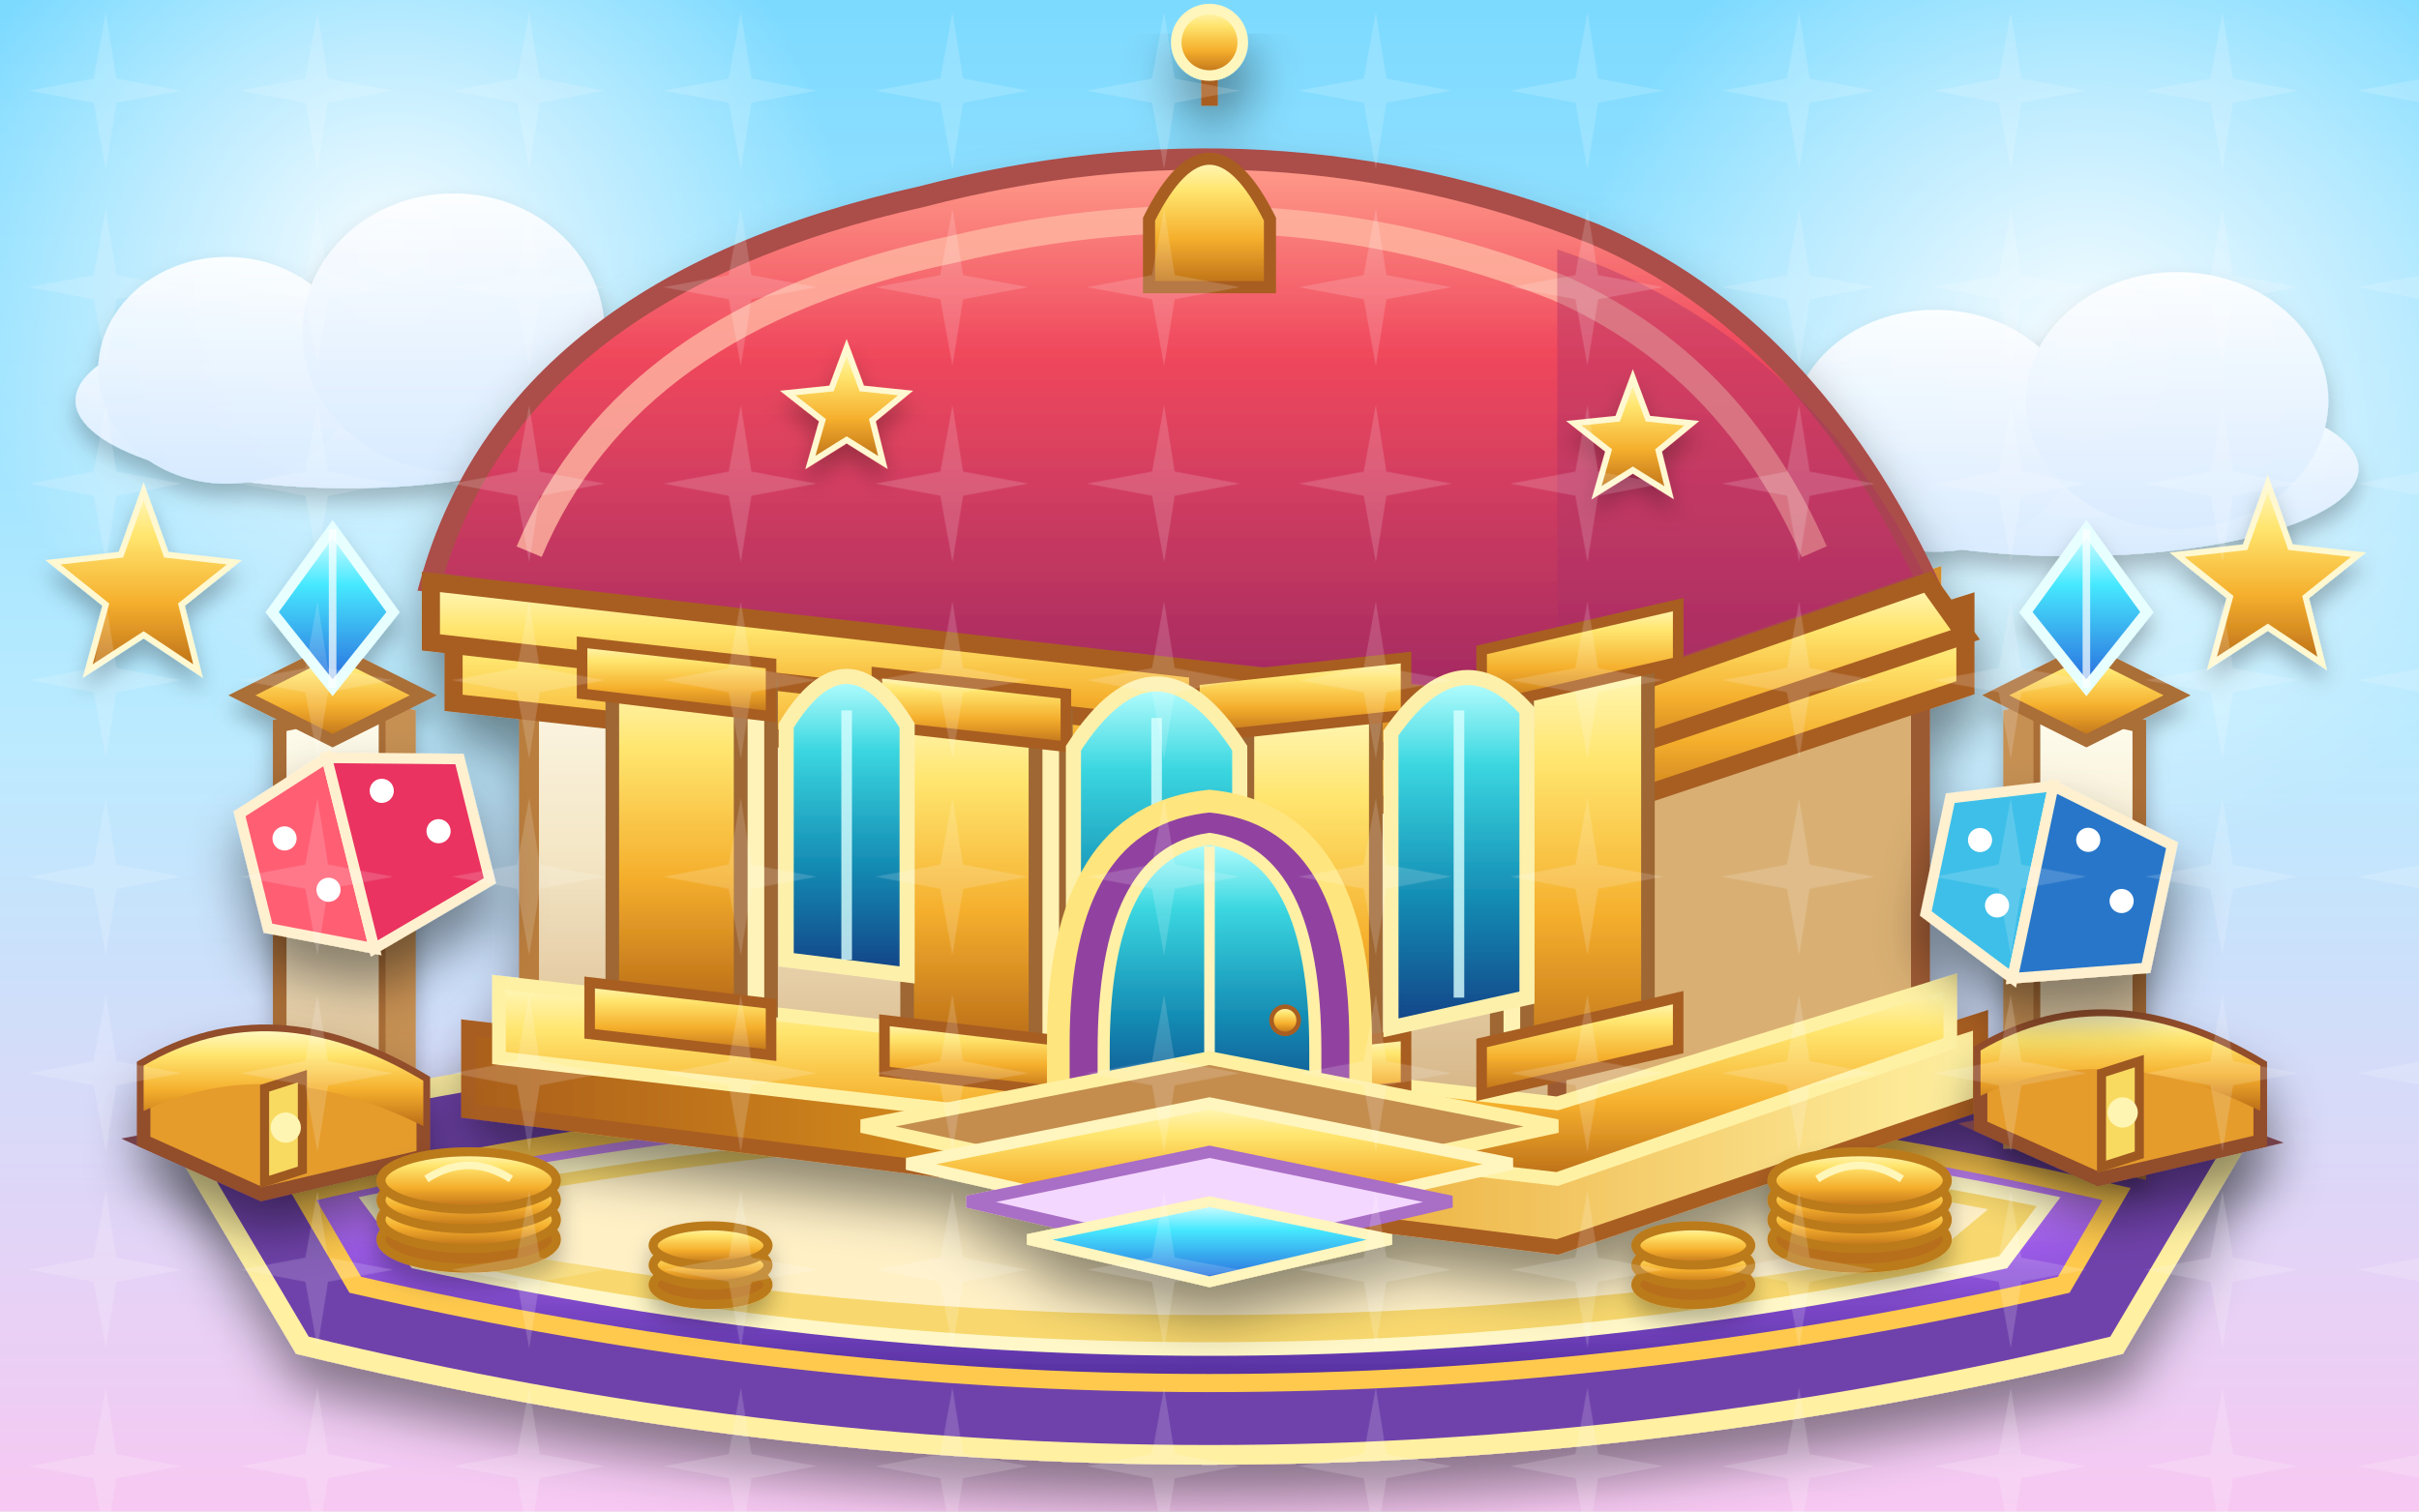
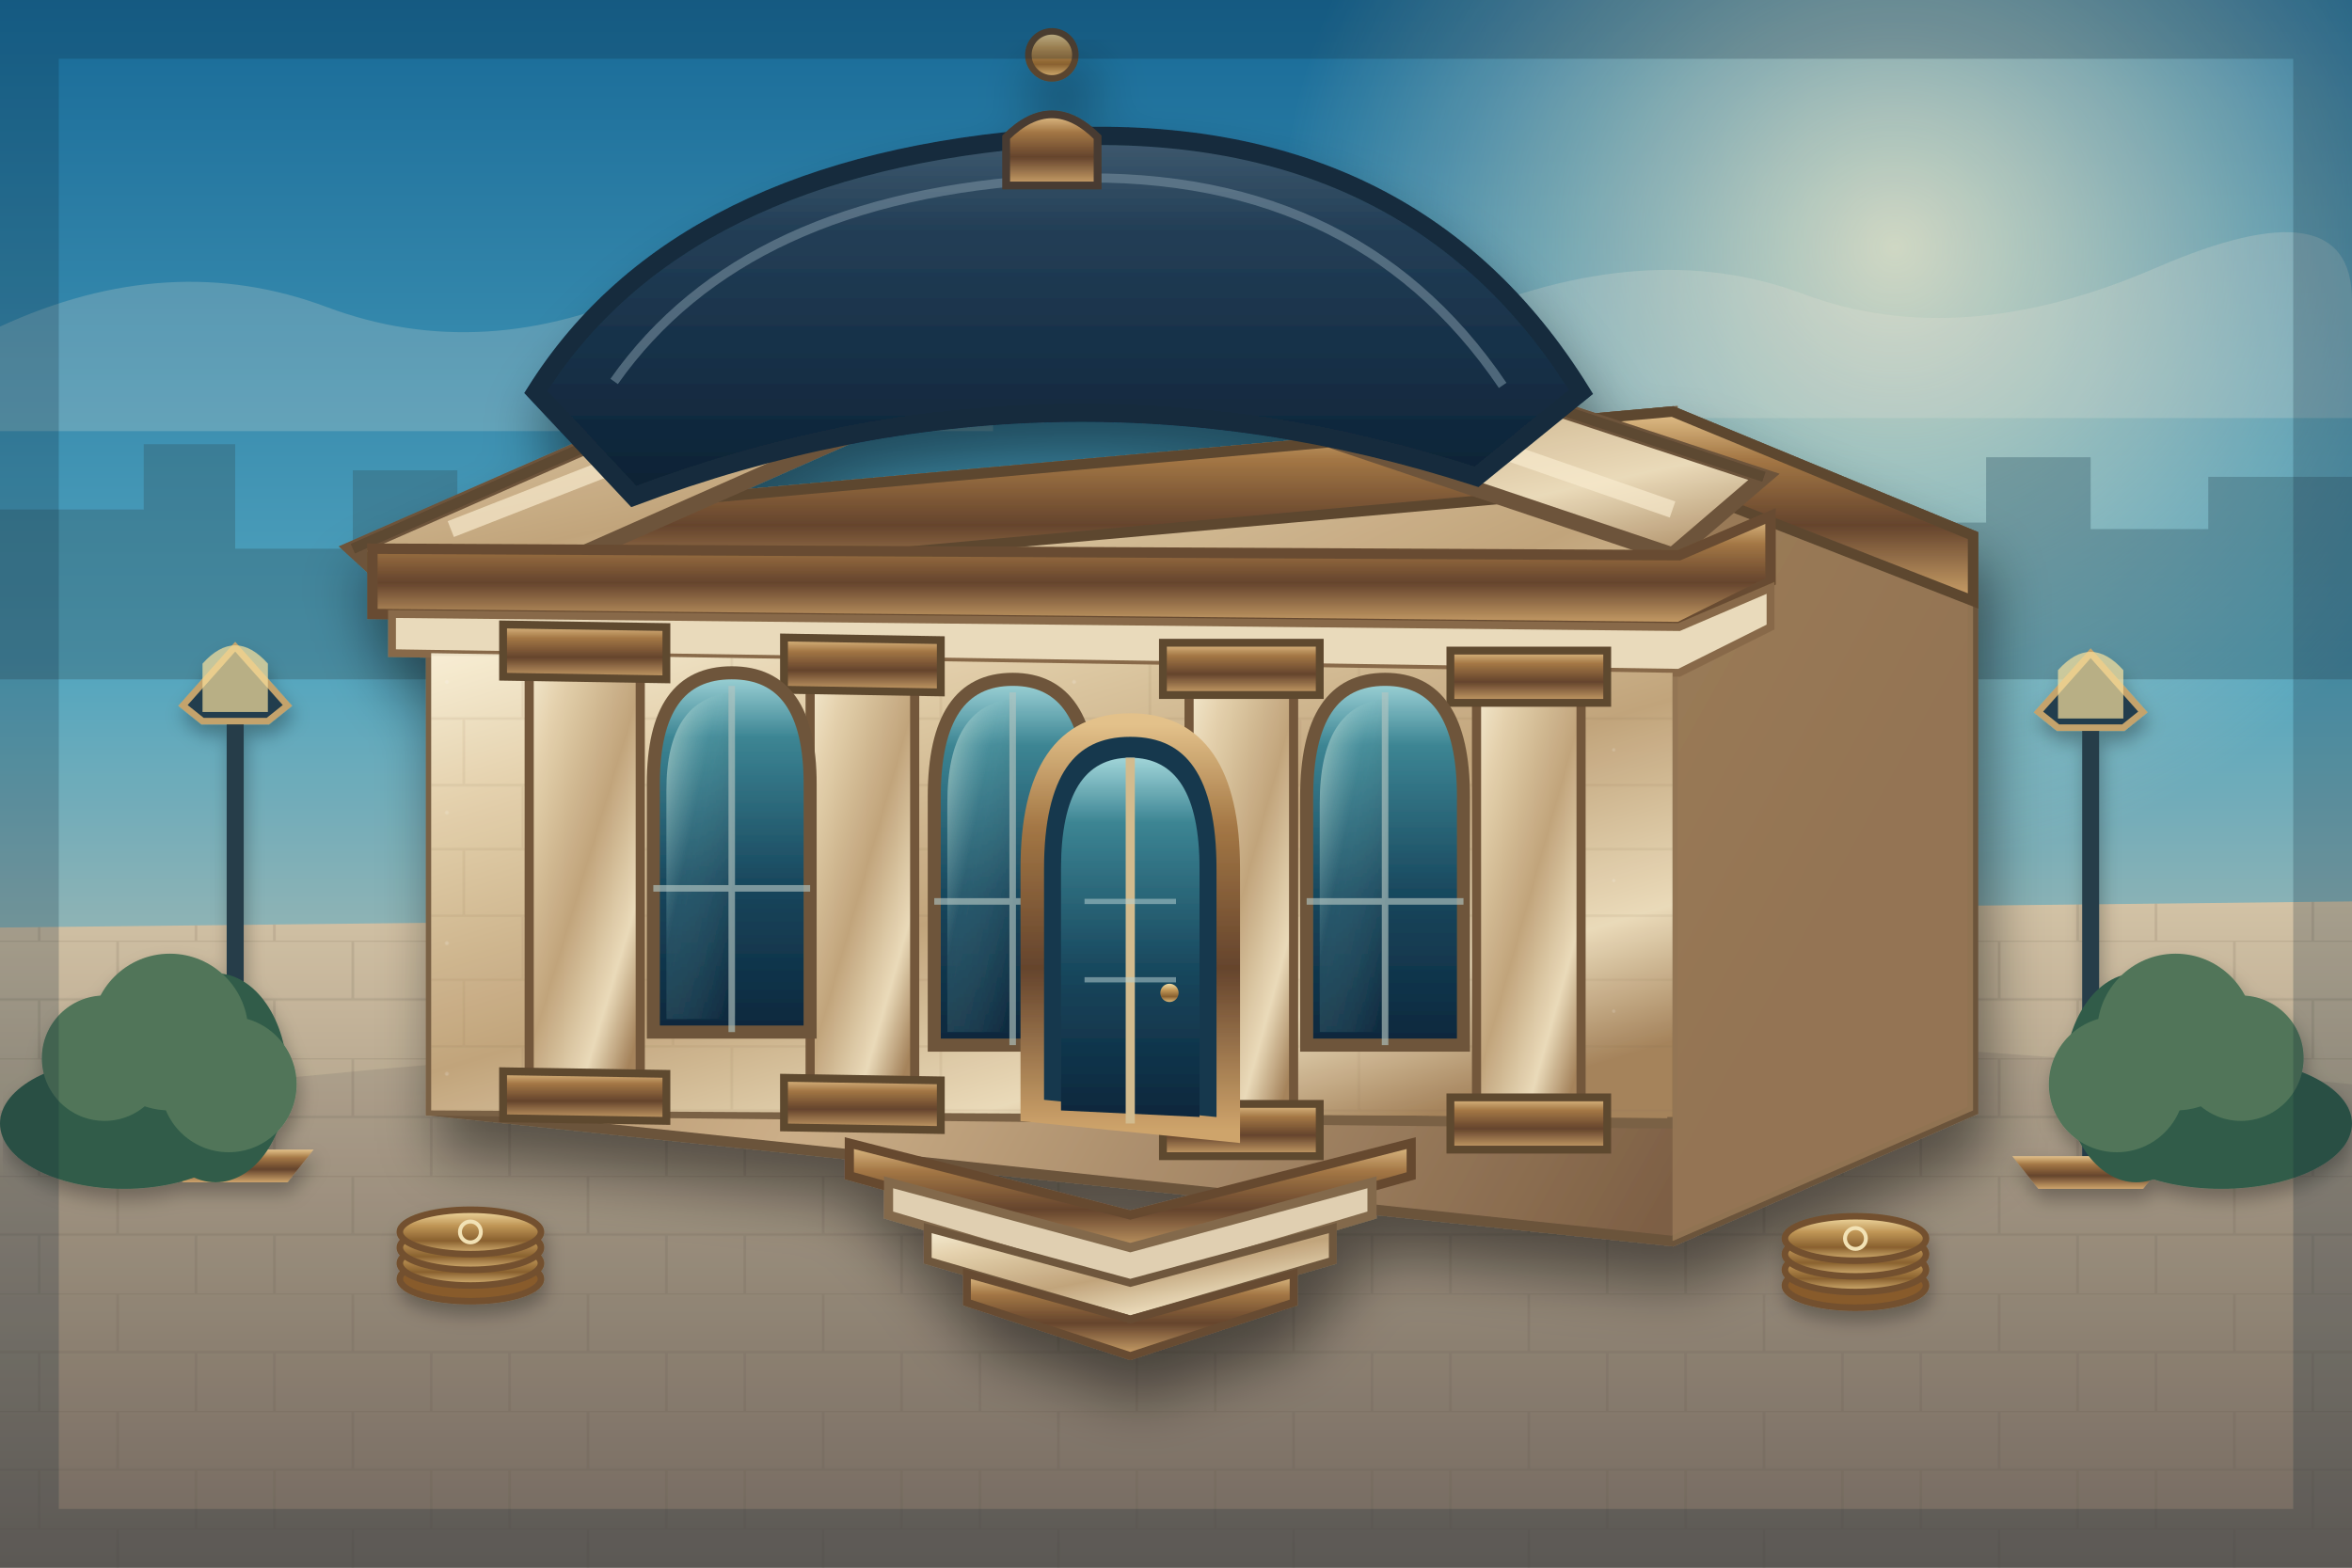
- <svg xmlns="http://www.w3.org/2000/svg" width="1600" height="1000" viewBox="0 0 1600 1000">
+ <svg xmlns="http://www.w3.org/2000/svg" width="1800" height="1200" viewBox="0 0 1800 1200">
  <defs>
    <linearGradient id="sky" x2="0" y2="1">
-       <stop stop-color="#79d9ff" />
-       <stop offset=".48" stop-color="#b8eaff" />
-       <stop offset="1" stop-color="#f7c7f2" />
-     </linearGradient>
-     <linearGradient id="cloud" x2="0" y2="1">
-       <stop stop-color="#fff" />
-       <stop offset="1" stop-color="#d8eaff" />
+       <stop stop-color="#176b9a" />
+       <stop offset=".42" stop-color="#53a8c3" />
+       <stop offset=".78" stop-color="#d7c8ad" />
+       <stop offset="1" stop-color="#e9d9bd" />
+     </linearGradient>
+     <radialGradient id="sun">
+       <stop stop-color="#fff3cf" stop-opacity=".8" />
+       <stop offset="1" stop-color="#fff3cf" stop-opacity="0" />
+     </radialGradient>
+     <linearGradient id="limestone" x2=".8" y2="1">
+       <stop stop-color="#fff3d9" />
+       <stop offset=".22" stop-color="#e8d3ad" />
+       <stop offset=".55" stop-color="#c6a77d" />
+       <stop offset=".82" stop-color="#f0dfbd" />
+       <stop offset="1" stop-color="#a9855c" />
+     </linearGradient>
+     <linearGradient id="stoneSide" x2="1" y2=".3">
+       <stop stop-color="#9a7651" />
+       <stop offset=".45" stop-color="#d1b28a" />
+       <stop offset="1" stop-color="#806044" />
+     </linearGradient>
+     <linearGradient id="roof" x2="0" y2="1">
+       <stop stop-color="#405b70" />
+       <stop offset=".25" stop-color="#243f58" />
+       <stop offset=".7" stop-color="#132c43" />
+       <stop offset="1" stop-color="#0d2033" />
+     </linearGradient>
+     <linearGradient id="copper" x2="0" y2="1">
+       <stop stop-color="#e9c58c" />
+       <stop offset=".25" stop-color="#a87945" />
+       <stop offset=".6" stop-color="#67442c" />
+       <stop offset="1" stop-color="#d4a76c" />
+     </linearGradient>
+     <linearGradient id="glass" x2="0" y2="1">
+       <stop stop-color="#a4d9dd" />
+       <stop offset=".18" stop-color="#3d8796" />
+       <stop offset=".6" stop-color="#17465d" />
+       <stop offset="1" stop-color="#0b263c" />
+     </linearGradient>
+     <linearGradient id="glassLight" x2="1" y2="1">
+       <stop stop-color="#e1f4e8" stop-opacity=".85" />
+       <stop offset=".4" stop-color="#8cc6c8" stop-opacity=".2" />
+       <stop offset="1" stop-color="#061d32" stop-opacity=".45" />
+     </linearGradient>
+     <linearGradient id="paving" x2="0" y2="1">
+       <stop stop-color="#d8c6a8" />
+       <stop offset="1" stop-color="#796c60" />
    </linearGradient>
    <linearGradient id="gold" x2="0" y2="1">
-       <stop stop-color="#fff9bd" />
-       <stop offset=".25" stop-color="#ffe46a" />
-       <stop offset=".62" stop-color="#f5ad28" />
-       <stop offset="1" stop-color="#b96a13" />
-     </linearGradient>
-     <linearGradient id="goldSide" x2="1" y2="0">
-       <stop stop-color="#a85b12" />
-       <stop offset=".45" stop-color="#e69a1c" />
-       <stop offset="1" stop-color="#fff0a0" />
-     </linearGradient>
-     <linearGradient id="ivory" x2="0" y2="1">
-       <stop stop-color="#fffef0" />
-       <stop offset=".45" stop-color="#f4e5c4" />
-       <stop offset="1" stop-color="#cda875" />
-     </linearGradient>
-     <linearGradient id="redDome" x2="0" y2="1">
-       <stop stop-color="#ff9a88" />
-       <stop offset=".35" stop-color="#f04459" />
-       <stop offset="1" stop-color="#9d245e" />
-     </linearGradient>
-     <linearGradient id="tealGlass" x2="0" y2="1">
-       <stop stop-color="#b8ffff" />
-       <stop offset=".25" stop-color="#35d5df" />
-       <stop offset=".7" stop-color="#087ba9" />
-       <stop offset="1" stop-color="#123d83" />
-     </linearGradient>
-     <linearGradient id="blueGem" x2="0" y2="1">
-       <stop stop-color="#e4ffff" />
-       <stop offset=".35" stop-color="#42e8ff" />
-       <stop offset="1" stop-color="#2363db" />
-     </linearGradient>
-     <linearGradient id="violet" x2="0" y2="1">
-       <stop stop-color="#e6a4ff" />
-       <stop offset=".55" stop-color="#9856e5" />
-       <stop offset="1" stop-color="#4e299a" />
-     </linearGradient>
-     <radialGradient id="sunGlow">
-       <stop stop-color="#fff" stop-opacity=".9" />
-       <stop offset="1" stop-color="#fff" stop-opacity="0" />
-     </radialGradient>
-     <filter id="deepShadow" x="-40%" y="-40%" width="180%" height="200%">
-       <feGaussianBlur in="SourceAlpha" stdDeviation="17" />
-       <feOffset dx="2" dy="22" />
+       <stop stop-color="#f8e1a8" />
+       <stop offset=".35" stop-color="#c69a58" />
+       <stop offset=".7" stop-color="#8d622f" />
+       <stop offset="1" stop-color="#e2bc7a" />
+     </linearGradient>
+     <filter id="shadow" x="-35%" y="-35%" width="170%" height="190%">
+       <feGaussianBlur in="SourceAlpha" stdDeviation="22" />
+       <feOffset dx="8" dy="30" />
      <feComponentTransfer>
-         <feFuncA type="linear" slope=".45" />
+         <feFuncA type="linear" slope=".48" />
      </feComponentTransfer>
      <feMerge>
        <feMergeNode />
        <feMergeNode in="SourceGraphic" />
      </feMerge>
    </filter>
-     <filter id="softShadow" x="-30%" y="-30%" width="160%" height="170%">
+     <filter id="smallShadow" x="-25%" y="-25%" width="150%" height="160%">
      <feGaussianBlur in="SourceAlpha" stdDeviation="7" />
-       <feOffset dy="9" />
+       <feOffset dx="2" dy="8" />
      <feComponentTransfer>
-         <feFuncA type="linear" slope=".28" />
+         <feFuncA type="linear" slope=".3" />
      </feComponentTransfer>
      <feMerge>
        <feMergeNode />
        <feMergeNode in="SourceGraphic" />
      </feMerge>
    </filter>
-     <pattern id="glints" width="140" height="130" patternUnits="userSpaceOnUse">
-       <path d="M70 8l7 44 43 8-43 8-7 44-8-44-43-8 43-8z" fill="#fff" opacity=".32" />
+     <pattern id="stoneTexture" width="160" height="100" patternUnits="userSpaceOnUse">
+       <path d="M0 1H160M0 50H160M80 0V50M35 50V100" fill="none" stroke="#886d4e" stroke-opacity=".12" stroke-width="2" />
+       <circle cx="22" cy="22" r="1.5" fill="#fff" opacity=".22" />
+       <circle cx="115" cy="74" r="1.3" fill="#fff" opacity=".2" />
+     </pattern>
+     <pattern id="pavingLines" width="180" height="90" patternUnits="userSpaceOnUse">
+       <path d="M0 0H180M0 45H180M90 0V45M30 45V90M150 45V90" stroke="#5d5145" stroke-opacity=".25" stroke-width="2" fill="none" />
    </pattern>
  </defs>
-   <rect width="1600" height="1000" fill="url(#sky)" />
-   <circle cx="260" cy="170" r="300" fill="url(#sunGlow)" />
-   <circle cx="1380" cy="230" r="340" fill="url(#sunGlow)" />
-   <g filter="url(#softShadow)" opacity=".9" fill="url(#cloud)">
-     <ellipse cx="230" cy="265" rx="180" ry="58" />
-     <ellipse cx="150" cy="245" rx="85" ry="75" />
-     <ellipse cx="300" cy="220" rx="100" ry="92" />
-     <ellipse cx="1370" cy="310" rx="190" ry="58" />
-     <ellipse cx="1280" cy="285" rx="95" ry="80" />
-     <ellipse cx="1440" cy="265" rx="100" ry="85" />
-     <ellipse cx="780" cy="160" rx="140" ry="36" opacity=".6" />
-   </g>
-   <g filter="url(#deepShadow)">
-     <path d="M120 755Q800 590 1480 755L1400 890Q800 1035 200 890Z" fill="#6c3ca9" stroke="#fff0a0" stroke-width="13" />
-     <path d="M200 790Q800 650 1400 790L1365 850Q800 980 235 850Z" fill="url(#violet)" stroke="#ffc84a" stroke-width="12" />
-     <path d="M245 795Q800 680 1355 795L1325 835Q800 950 275 835Z" fill="#f8d76a" stroke="#fff7c6" stroke-width="9" />
-     <path d="M285 800Q800 700 1315 800L1285 825Q800 915 315 825Z" fill="#fff0c5" />
-   </g>
-   <g filter="url(#deepShadow)">
-     <path d="M350 405L1030 330 1270 430 1270 690 1030 765 350 680Z" fill="#ad6728" stroke="#9a4c25" stroke-width="13" />
-     <path d="M350 405L1030 480 1030 765 350 680Z" fill="url(#ivory)" stroke="#b77a38" stroke-width="13" />
-     <path d="M1030 480L1270 430 1270 690 1030 765Z" fill="#d8ad70" stroke="#9a572e" stroke-width="12" />
-     <path d="M310 680L1030 765 1310 675 1310 730 1030 825 310 735Z" fill="url(#goldSide)" stroke="#a75a1c" stroke-width="10" />
-     <path d="M330 650L1030 730 1290 650 1290 690 1030 780 330 700Z" fill="url(#gold)" stroke="#fff1a2" stroke-width="9" />
-     <path d="M300 405L1030 485 1300 400 1300 455 1030 545 300 465Z" fill="url(#gold)" stroke="#a65a1d" stroke-width="12" />
-     <path d="M320 380L1030 455 1280 380 1280 415 1030 500 320 425Z" fill="#fff1b0" stroke="#d38a26" stroke-width="8" />
-     <path d="M285 385Q340 190 610 130Q840 70 1055 155Q1195 215 1275 385L1030 470 350 395Z" fill="url(#redDome)" stroke="#a94a45" stroke-width="14" />
-     <path d="M350 365Q415 210 630 165Q840 115 1030 190Q1145 240 1200 365" fill="none" stroke="#ffb5a0" stroke-width="18" opacity=".8" />
-     <path d="M1030 165Q1195 220 1275 385L1030 470Z" fill="#a82b62" opacity=".4" />
-     <path d="M285 385L1030 470 1275 385 1300 420 1030 510 285 425Z" fill="url(#gold)" stroke="#a65a1d" stroke-width="12" />
-     <path d="M760 145Q800 65 840 145L840 190 760 190Z" fill="url(#gold)" stroke="#a65a1d" stroke-width="8" />
-     <path d="M800 70V35" stroke="#a65a1d" stroke-width="11" />
-     <circle cx="800" cy="28" r="22" fill="url(#gold)" stroke="#fff6bb" stroke-width="7" />
-     <g stroke="#9c642f" stroke-width="9">
-       <path d="M405 440L490 450 490 665 405 655Z" fill="url(#gold)" />
-       <path d="M490 450l20 3v215l-20-3z" fill="#fff3b8" />
-       <path d="M600 460L685 470 685 690 600 680Z" fill="url(#gold)" />
-       <path d="M685 470l20 3v220l-20-3z" fill="#fff2b0" />
-       <path d="M825 475L910 465 910 710 825 720Z" fill="url(#gold)" />
-       <path d="M825 475l-20 2v240l20 3z" fill="#fff3bd" />
-       <path d="M1010 455L1090 435 1090 690 1010 710Z" fill="url(#gold)" />
-       <path d="M1010 455l-20 5v245l20 5z" fill="#fff2b0" />
-     </g>
-     <g fill="url(#gold)" stroke="#a65a1d" stroke-width="7">
-       <path d="M385 425l125 14v35l-125-15z" />
-       <path d="M580 445l125 14v35l-125-14z" />
-       <path d="M790 450l140-15v38l-140 15z" />
-       <path d="M980 430l130-30v38l-130 30z" />
-       <path d="M390 650l120 14v34l-120-14z" />
-       <path d="M585 675l120 14v34l-120-14z" />
-       <path d="M790 700l140-15v34l-140 15z" />
-       <path d="M980 690l130-30v34l-130 30z" />
-     </g>
-     <g stroke="#fdf0a9" stroke-width="10">
-       <path d="M520 480Q560 415 600 480V645L520 635Z" fill="url(#tealGlass)" />
-       <path d="M710 495Q765 410 820 495V680L710 668Z" fill="url(#tealGlass)" />
-       <path d="M920 485Q965 420 1010 470V660L920 680Z" fill="url(#tealGlass)" />
-     </g>
-     <g stroke="#d7ffff" stroke-width="7" opacity=".8">
-       <path d="M560 470v165M765 475v190M965 470v190" />
-     </g>
-     <path d="M700 690Q700 540 800 530Q900 540 900 690V735L800 750 700 735Z" fill="#8e3d9e" stroke="#ffe47a" stroke-width="15" />
-     <path d="M730 695Q730 565 800 555Q870 565 870 695V730L800 742 730 730Z" fill="url(#tealGlass)" stroke="#fff0a4" stroke-width="8" />
-     <path d="M800 560V740" stroke="#fff4bc" stroke-width="7" />
-     <circle cx="850" cy="675" r="9" fill="url(#gold)" stroke="#a65a1d" stroke-width="3" />
-     <path d="M570 745L800 795 1030 745 800 700Z" fill="#c38a48" stroke="#fff0a0" stroke-width="9" />
-     <path d="M600 770L800 815 1000 770 800 730Z" fill="url(#gold)" stroke="#fff5bc" stroke-width="8" />
-     <path d="M640 795L800 832 960 795 800 762Z" fill="#f4d6ff" stroke="#a76ac5" stroke-width="8" />
-     <path d="M680 820L800 848 920 820 800 795Z" fill="url(#blueGem)" stroke="#fff5bc" stroke-width="7" />
-   </g>
-   <g filter="url(#softShadow)">
-     <g>
-       <path d="M185 480L255 465 255 760 185 775Z" fill="url(#ivory)" stroke="#a86b31" stroke-width="9" />
-       <path d="M255 465l20 5v290l-20 0z" fill="#c58d4f" />
-       <path d="M160 460L220 430 280 460 220 490Z" fill="url(#gold)" stroke="#a86b31" stroke-width="8" />
-       <path d="M220 350L260 405 220 455 180 405Z" fill="url(#blueGem)" stroke="#e6ffff" stroke-width="7" />
-       <path d="M220 350v105" stroke="#fff" stroke-width="5" opacity=".7" />
-     </g>
-     <g>
-       <path d="M1345 465L1415 480 1415 775 1345 760Z" fill="url(#ivory)" stroke="#a86b31" stroke-width="9" />
-       <path d="M1345 465l-20 5v290l20 0z" fill="#c58d4f" />
-       <path d="M1320 460L1380 430 1440 460 1380 490Z" fill="url(#gold)" stroke="#a86b31" stroke-width="8" />
-       <path d="M1380 350L1420 405 1380 455 1340 405Z" fill="url(#blueGem)" stroke="#e6ffff" stroke-width="7" />
-       <path d="M1380 350v105" stroke="#fff" stroke-width="5" opacity=".7" />
-     </g>
-   </g>
-   <g filter="url(#deepShadow)">
-     <g transform="translate(95 700)">
-       <path d="M0 55L105 35 185 65 78 90Z" fill="#a84d30" stroke="#713b45" stroke-width="9" />
-       <path d="M0 55V5Q85-45 185 15V65L78 90Z" fill="#e49a28" stroke="#8f4a28" stroke-width="9" />
-       <path d="M0 5Q85-45 185 15L185 45Q85-5 0 35Z" fill="url(#gold)" />
-       <path d="M80 20l25-8 0 62-25 8z" fill="#f8d95c" stroke="#9c541e" stroke-width="6" />
-       <circle cx="94" cy="46" r="10" fill="#fff5b0" />
-     </g>
-     <g transform="translate(1310 690)">
-       <path d="M0 55L105 35 185 65 78 90Z" fill="#a84d30" stroke="#713b45" stroke-width="9" />
-       <path d="M0 55V5Q85-45 185 15V65L78 90Z" fill="#e49a28" stroke="#8f4a28" stroke-width="9" />
-       <path d="M0 5Q85-45 185 15L185 45Q85-5 0 35Z" fill="url(#gold)" />
-       <path d="M80 20l25-8 0 62-25 8z" fill="#f8d95c" stroke="#9c541e" stroke-width="6" />
-       <circle cx="94" cy="46" r="10" fill="#fff5b0" />
-     </g>
-   </g>
-   <g filter="url(#softShadow)" stroke="#b97817" stroke-width="6">
-     <g transform="translate(310 790)">
-       <ellipse cx="0" cy="30" rx="58" ry="19" fill="#b66c16" />
-       <ellipse cx="0" cy="17" rx="58" ry="19" fill="url(#gold)" />
-       <ellipse cx="0" cy="4" rx="58" ry="19" fill="url(#gold)" />
-       <ellipse cx="0" cy="-9" rx="58" ry="19" fill="url(#gold)" />
-       <path d="M-28-10q28-18 56 0" fill="none" stroke="#fff6b8" stroke-width="5" />
-     </g>
-     <g transform="translate(1230 790)">
-       <ellipse cx="0" cy="30" rx="58" ry="19" fill="#b66c16" />
-       <ellipse cx="0" cy="17" rx="58" ry="19" fill="url(#gold)" />
-       <ellipse cx="0" cy="4" rx="58" ry="19" fill="url(#gold)" />
-       <ellipse cx="0" cy="-9" rx="58" ry="19" fill="url(#gold)" />
-       <path d="M-28-10q28-18 56 0" fill="none" stroke="#fff6b8" stroke-width="5" />
-     </g>
-     <g transform="translate(470 830)">
-       <ellipse cx="0" cy="20" rx="38" ry="13" fill="#b66c16" />
-       <ellipse cx="0" cy="7" rx="38" ry="13" fill="url(#gold)" />
-       <ellipse cx="0" cy="-6" rx="38" ry="13" fill="url(#gold)" />
-     </g>
-     <g transform="translate(1120 830)">
-       <ellipse cx="0" cy="20" rx="38" ry="13" fill="#b66c16" />
-       <ellipse cx="0" cy="7" rx="38" ry="13" fill="url(#gold)" />
-       <ellipse cx="0" cy="-6" rx="38" ry="13" fill="url(#gold)" />
-     </g>
-   </g>
-   <g filter="url(#deepShadow)">
-     <g transform="translate(170 585) rotate(-14)">
-       <path d="M0 30L85 8 150 35 65 60Z" fill="#b91f58" />
-       <path d="M0 30V-48L65-70V60Z" fill="#ff5a70" stroke="#fff0cf" stroke-width="7" />
-       <path d="M65-70L150-48V35L65 60Z" fill="#e92e5b" stroke="#fff0cf" stroke-width="7" />
-       <g fill="#fff">
-         <circle cx="25" cy="-25" r="8" />
-         <circle cx="45" cy="15" r="8" />
-         <circle cx="95" cy="-40" r="8" />
-         <circle cx="125" cy="-5" r="8" />
-       </g>
-     </g>
-     <g transform="translate(1280 575) rotate(12)">
-       <path d="M0 30L85 8 150 35 65 60Z" fill="#1760a4" />
-       <path d="M0 30V-48L65-70V60Z" fill="#38bde8" stroke="#fff0cf" stroke-width="7" />
-       <path d="M65-70L150-48V35L65 60Z" fill="#2473c8" stroke="#fff0cf" stroke-width="7" />
-       <g fill="#fff">
-         <circle cx="25" cy="-25" r="8" />
-         <circle cx="45" cy="15" r="8" />
-         <circle cx="95" cy="-40" r="8" />
-         <circle cx="125" cy="-5" r="8" />
-       </g>
-     </g>
-   </g>
-   <g fill="url(#gold)" stroke="#fff8cf" stroke-width="4" filter="url(#softShadow)">
-     <path d="M95 325l15 42 45 5-35 28 11 44-36-24-37 24 12-44-35-28 45-5z" />
-     <path d="M1500 320l15 42 45 5-35 28 11 44-36-24-37 24 12-44-35-28 45-5z" />
-     <path d="M560 230l10 27 29 3-22 18 7 28-24-15-24 15 8-28-23-18 29-3z" />
-     <path d="M1080 250l10 27 29 3-22 18 7 28-24-15-24 15 8-28-23-18 29-3z" />
-   </g>
-   <rect width="1600" height="1000" fill="url(#glints)" opacity=".5" />
-   <rect width="1600" height="1000" fill="#fff" opacity=".025" />
+   <rect width="1800" height="1200" fill="url(#sky)" />
+   <circle cx="1450" cy="190" r="470" fill="url(#sun)" />
+   <g fill="#f3ead9" opacity=".22">
+     <path d="M0 250Q130 190 250 235T500 220T760 250V330H0Z" />
+     <path d="M1110 245Q1260 180 1380 225T1650 205T1800 230V320H1110Z" />
+   </g>
+   <g opacity=".38" fill="#355b69">
+     <path d="M0 520V390H110V340H180V420H270V360H350V520Z" />
+     <path d="M1440 520V400H1520V350H1600V405H1690V365H1800V520Z" />
+   </g>
+   <path d="M0 710L1800 690V1200H0Z" fill="url(#paving)" />
+   <path d="M0 710L1800 690V1200H0Z" fill="url(#pavingLines)" opacity=".55" />
+   <path d="M0 850Q900 735 1800 830V1200H0Z" fill="#5f5b57" opacity=".16" />
+   <g filter="url(#shadow)">
+     <path d="M330 400L1280 315 1510 410 1510 850 1280 950 330 850Z" fill="url(#stoneSide)" stroke="#6d543b" stroke-width="8" />
+     <path d="M330 400L1280 315 1280 860 330 850Z" fill="url(#limestone)" stroke="#7d6245" stroke-width="8" />
+     <path d="M1280 315L1510 410V850L1280 950Z" fill="#9e7c58" opacity=".8" />
+     <path d="M330 400L1280 315 1510 410 1510 460 1280 370 330 455Z" fill="url(#copper)" stroke="#5e472f" stroke-width="8" />
+     <path d="M270 420L805 185 1350 365 1280 425 805 265 330 475Z" fill="url(#limestone)" stroke="#70553b" stroke-width="12" />
+     <path d="M345 405L805 225 1280 390" fill="none" stroke="#fff0d2" stroke-width="13" opacity=".7" />
+     <path d="M805 185L805 265" stroke="#8e6c49" stroke-width="7" />
+     <path d="M270 420L805 185 1350 365" fill="none" stroke="#5f4832" stroke-width="8" />
+     <path d="M410 300Q520 125 805 105Q1080 90 1210 300L1130 365Q805 260 485 380Z" fill="url(#roof)" stroke="#152b3c" stroke-width="14" />
+     <path d="M470 292Q570 150 805 137Q1035 125 1150 295" fill="none" stroke="#7890a0" stroke-width="7" opacity=".6" />
+     <path d="M805 105V52" stroke="url(#gold)" stroke-width="12" />
+     <circle cx="805" cy="42" r="18" fill="url(#gold)" stroke="#5c452d" stroke-width="5" />
+     <path d="M770 105Q805 70 840 105L840 142H770Z" fill="url(#copper)" stroke="#493b30" stroke-width="6" />
+     <path d="M285 420L1285 425 1355 395 1355 445 1285 480 285 470Z" fill="url(#copper)" stroke="#6b4c30" stroke-width="8" />
+     <path d="M300 470L1285 480 1355 450 1355 480 1285 515 300 500Z" fill="#f0dfbf" stroke="#8b6b48" stroke-width="6" />
+     <path d="M330 500L1280 515V855L330 850Z" fill="url(#limestone)" />
+     <path d="M330 500L1280 515V855L330 850Z" fill="url(#stoneTexture)" opacity=".8" />
+     <g stroke="#76583b" stroke-width="7">
+       <path d="M405 490L490 492V842L405 840Z" fill="url(#limestone)" />
+       <path d="M620 500L700 502V850L620 848Z" fill="url(#limestone)" />
+       <path d="M910 505L990 505V870L910 870Z" fill="url(#limestone)" />
+       <path d="M1130 510L1210 510V865L1130 865Z" fill="url(#limestone)" />
+     </g>
+     <g fill="url(#copper)" stroke="#60482e" stroke-width="6">
+       <path d="M385 478L510 480V520L385 518Z" />
+       <path d="M600 488L720 490V530L600 528Z" />
+       <path d="M890 492L1010 492V532L890 532Z" />
+       <path d="M1110 498L1230 498V538L1110 538Z" />
+       <path d="M385 820L510 822V858L385 856Z" />
+       <path d="M600 825L720 827V865L600 863Z" />
+       <path d="M890 845L1010 845V885L890 885Z" />
+       <path d="M1110 840L1230 840V880L1110 880Z" />
+     </g>
+     <g stroke="#71573b" stroke-width="10">
+       <path d="M500 600Q500 515 560 515Q620 515 620 600V790L500 790Z" fill="url(#glass)" />
+       <path d="M715 610Q715 520 775 520Q835 520 835 610V800L715 800Z" fill="url(#glass)" />
+       <path d="M1000 610Q1000 520 1060 520Q1120 520 1120 610V800L1000 800Z" fill="url(#glass)" />
+     </g>
+     <g fill="url(#glassLight)" opacity=".8">
+       <path d="M510 605Q510 535 560 530V780H510Z" />
+       <path d="M725 615Q725 540 775 535V790H725Z" />
+       <path d="M1010 615Q1010 540 1060 535V790H1010Z" />
+     </g>
+     <g stroke="#b7c9c4" stroke-width="5" opacity=".65">
+       <path d="M560 525V790M775 530V800M1060 530V800M500 680H620M715 690H835M1000 690H1120" />
+     </g>
+     <path d="M790 850V665Q790 555 865 555Q940 555 940 665V865Z" fill="#17394d" stroke="url(#copper)" stroke-width="18" />
+     <path d="M812 850V665Q812 580 865 580Q918 580 918 665V855Z" fill="url(#glass)" />
+     <path d="M865 580V860" stroke="#d8bf91" stroke-width="7" />
+     <path d="M830 690H900M830 750H900" stroke="#b8d2d3" stroke-width="4" opacity=".55" />
+     <circle cx="895" cy="760" r="7" fill="url(#gold)" />
+     <path d="M650 875L865 930 1080 875 1080 900 865 960 650 900Z" fill="url(#copper)" stroke="#68492f" stroke-width="7" />
+     <path d="M680 905L865 955 1050 905 1050 930 865 985 680 930Z" fill="#e6d4b5" stroke="#866b4c" stroke-width="7" />
+     <path d="M710 940L865 982 1020 940 1020 965 865 1010 710 965Z" fill="url(#limestone)" stroke="#72583c" stroke-width="6" />
+     <path d="M740 975L865 1010 990 975 990 997 865 1038 740 997Z" fill="url(#copper)" stroke="#694b30" stroke-width="6" />
+   </g>
+   <g filter="url(#smallShadow)">
+     <g transform="translate(180 510)">
+       <path d="M0 370V0" stroke="#263d49" stroke-width="13" />
+       <path d="M-40 30L0-15 40 30 25 42H-25Z" fill="#233d4d" stroke="#c9a66d" stroke-width="5" />
+       <path d="M-25 35V-2Q0-30 25-2V35Z" fill="#ffe6a0" opacity=".7" />
+       <path d="M-60 370H60L40 395H-40Z" fill="url(#copper)" />
+     </g>
+     <g transform="translate(1600 515)">
+       <path d="M0 370V0" stroke="#263d49" stroke-width="13" />
+       <path d="M-40 30L0-15 40 30 25 42H-25Z" fill="#233d4d" stroke="#c9a66d" stroke-width="5" />
+       <path d="M-25 35V-2Q0-30 25-2V35Z" fill="#ffe6a0" opacity=".7" />
+       <path d="M-60 370H60L40 395H-40Z" fill="url(#copper)" />
+     </g>
+     <g fill="#315d49">
+       <ellipse cx="95" cy="860" rx="95" ry="50" />
+       <ellipse cx="165" cy="825" rx="55" ry="80" />
+       <ellipse cx="1700" cy="860" rx="100" ry="50" />
+       <ellipse cx="1635" cy="825" rx="55" ry="80" />
+     </g>
+     <g fill="#52775a">
+       <circle cx="80" cy="810" r="48" />
+       <circle cx="130" cy="790" r="60" />
+       <circle cx="175" cy="830" r="52" />
+       <circle cx="1715" cy="810" r="48" />
+       <circle cx="1665" cy="790" r="60" />
+       <circle cx="1620" cy="830" r="52" />
+     </g>
+   </g>
+   <g filter="url(#smallShadow)" stroke="#76512d" stroke-width="5">
+     <g transform="translate(360 955)">
+       <ellipse cx="0" cy="24" rx="54" ry="17" fill="#8b5c2c" />
+       <ellipse cx="0" cy="12" rx="54" ry="17" fill="url(#gold)" />
+       <ellipse cx="0" cy="0" rx="54" ry="17" fill="url(#gold)" />
+       <ellipse cx="0" cy="-12" rx="54" ry="17" fill="url(#gold)" />
+       <circle cx="0" cy="-12" r="8" fill="none" stroke="#f9e7b9" stroke-width="3" />
+     </g>
+     <g transform="translate(1420 960)">
+       <ellipse cx="0" cy="24" rx="54" ry="17" fill="#8b5c2c" />
+       <ellipse cx="0" cy="12" rx="54" ry="17" fill="url(#gold)" />
+       <ellipse cx="0" cy="0" rx="54" ry="17" fill="url(#gold)" />
+       <ellipse cx="0" cy="-12" rx="54" ry="17" fill="url(#gold)" />
+       <circle cx="0" cy="-12" r="8" fill="none" stroke="#f9e7b9" stroke-width="3" />
+     </g>
+   </g>
+   <rect width="1800" height="1200" fill="none" stroke="#0b2234" stroke-opacity=".22" stroke-width="90" />
+   <rect width="1800" height="1200" fill="#183247" opacity=".035" />
</svg>
